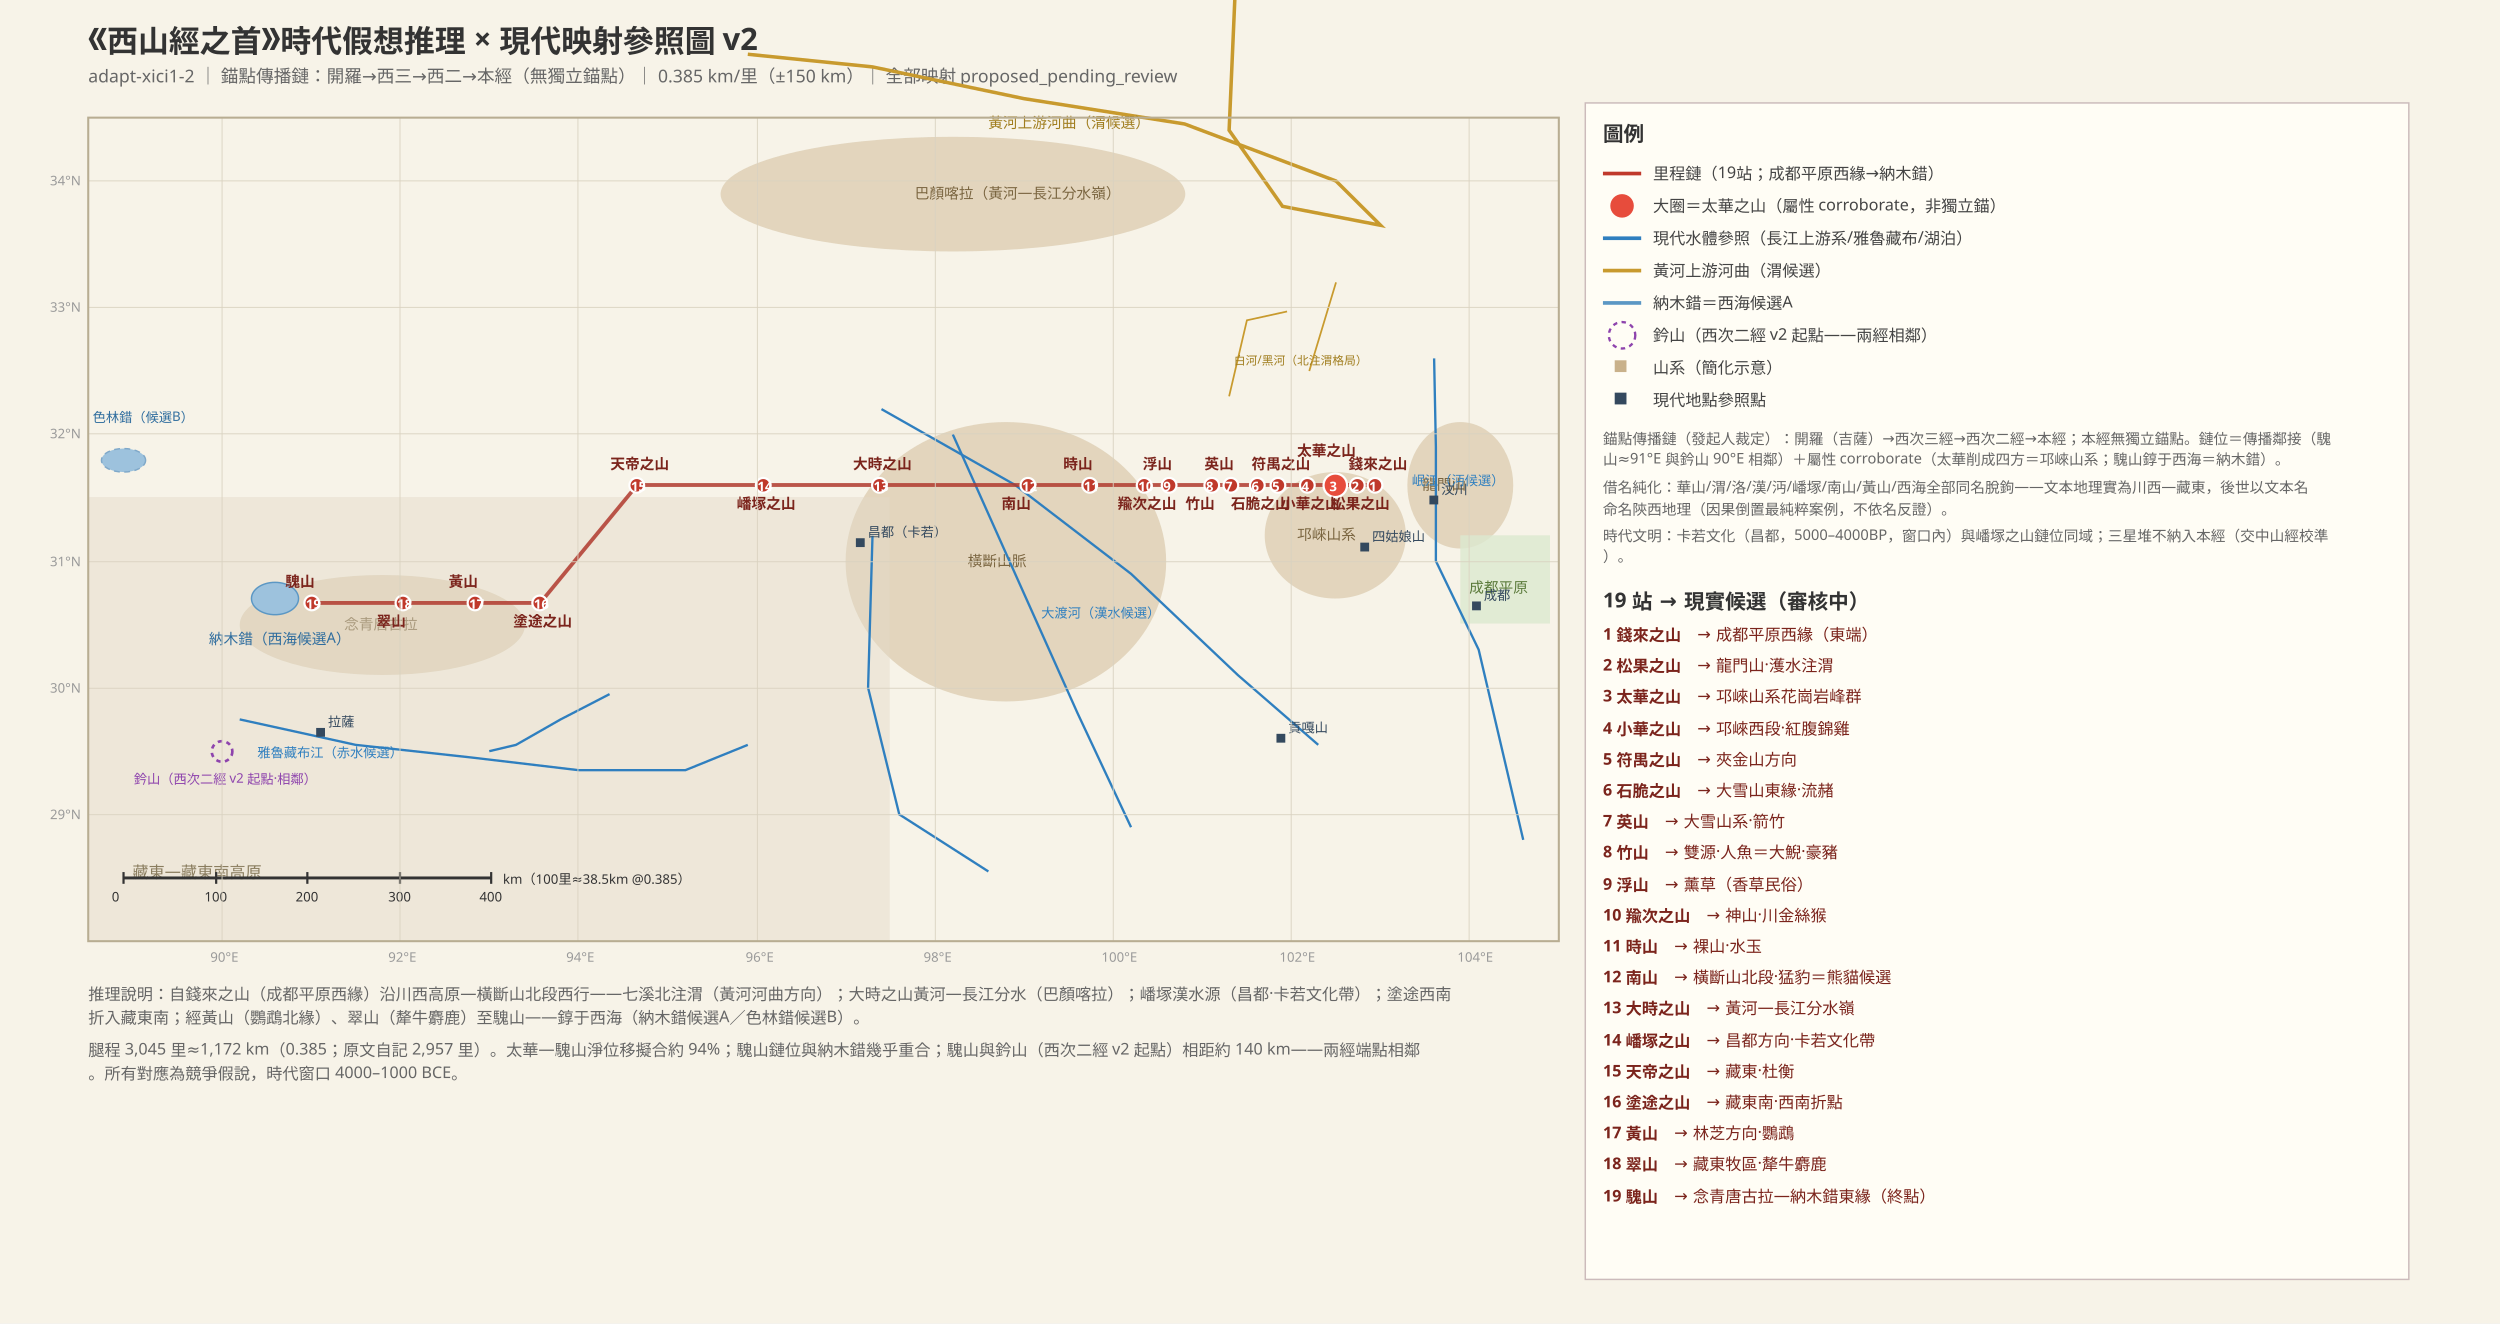
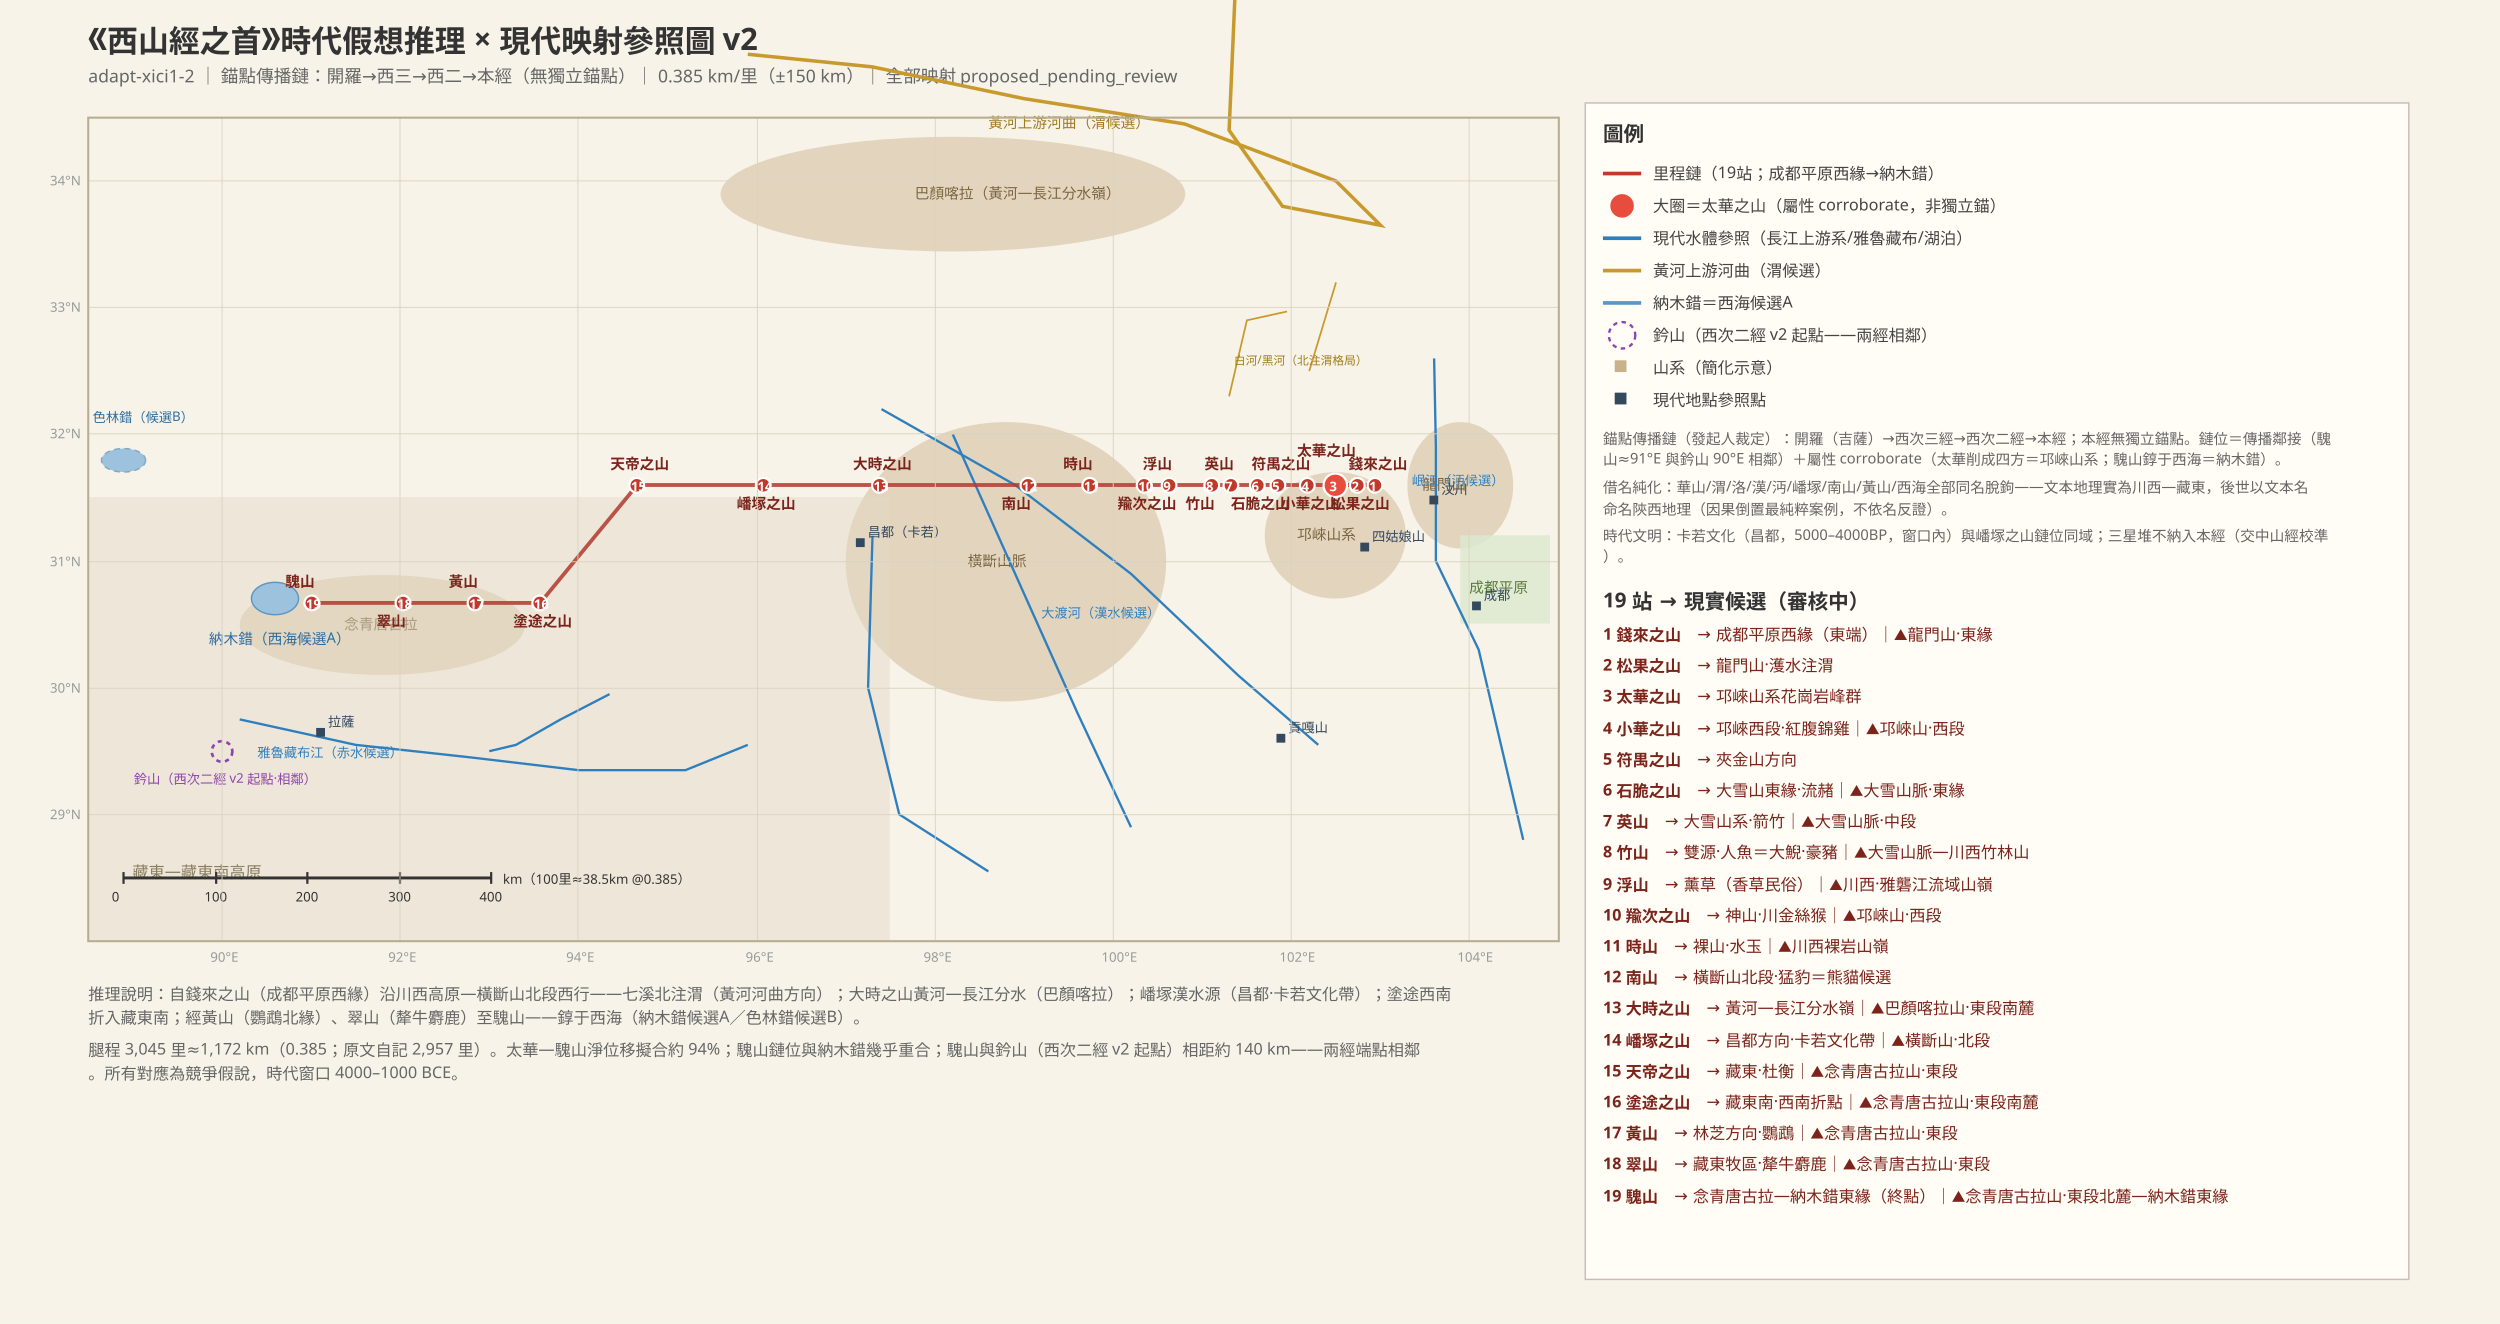
<svg xmlns="http://www.w3.org/2000/svg" width="1700" height="900" font-family="PingFang SC, Hiragino Sans GB, Microsoft YaHei, sans-serif">
  <rect x="0" y="0" width="1700" height="900" fill="#f7f3e8" />
  <defs>
    <marker id="arr" markerWidth="8" markerHeight="8" refX="7" refY="3" orient="auto">
      <path d="M0,0 L7,3 L0,6 Z" fill="#555" />
    </marker>
  </defs>
  <text x="60" y="34" font-size="21" font-weight="bold" fill="#333">《西山經之首》時代假想推理 × 現代映射參照圖 v2</text>
  <text x="60" y="56" font-size="12" fill="#666">adapt-xici1-2 ｜ 錨點傳播鏈：開羅→西三→西二→本經（無獨立錨點）｜ 0.385 km/里（±150 km）｜ 全部映射 proposed_pending_review</text>
  <ellipse cx="648" cy="132" rx="158" ry="39" fill="#c9b18a" opacity="0.45" />
  <text x="622" y="135" font-size="10" fill="#7a6540">巴顏喀拉（黃河—長江分水嶺）</text>
  <ellipse cx="684" cy="382" rx="109" ry="95" fill="#c9b18a" opacity="0.45" />
  <text x="658" y="385" font-size="10" fill="#7a6540">橫斷山脈</text>
  <ellipse cx="908" cy="364" rx="48" ry="43" fill="#c9b18a" opacity="0.45" />
  <text x="882" y="367" font-size="10" fill="#7a6540">邛崍山系</text>
  <ellipse cx="993" cy="330" rx="36" ry="43" fill="#c9b18a" opacity="0.45" />
  <text x="967" y="333" font-size="10" fill="#7a6540">龍門山</text>
  <ellipse cx="260" cy="425" rx="97" ry="34" fill="#c9b18a" opacity="0.45" />
  <text x="234" y="428" font-size="10" fill="#7a6540">念青唐古拉</text>
  <rect x="993" y="364" width="61" height="60" fill="#dce8cf" opacity="0.8" />
  <text x="999" y="403" font-size="10" fill="#5a7a3a">成都平原</text>
  <rect x="60" y="338" width="545" height="302" fill="#e2d9c8" opacity="0.45" />
  <text x="90" y="597" font-size="11" fill="#8a7d5f">藏東—藏東南高原</text>
  <ellipse cx="187" cy="407" rx="16" ry="11" fill="#9dc2dd" stroke="#5b97c4" />
  <text x="142" y="438" font-size="10" fill="#2f6d9e">納木錯（西海候選A）</text>
  <ellipse cx="84" cy="313" rx="15" ry="8" fill="#9dc2dd" stroke="#7fa8c9" stroke-dasharray="4 3" />
  <text x="63" y="287" font-size="9" fill="#2f6d9e">色林錯（候選B）</text>
  <polyline points="508.5,36.9 593.3,45.5 696.4,67.1 805.5,84.3 908.5,123.1 938.8,153.2 872.1,140.3 835.8,88.6 841.8,-49.2 908.5,-66.5 987.3,-54.4" fill="none" stroke="#c89a2e" stroke-width="2.4" />
  <text x="672" y="87" font-size="10" fill="#a07d1e">黃河上游河曲（渭候選）</text>
  <polyline points="835.8,269.5 847.9,217.8 875.2,211.8" fill="none" stroke="#c89a2e" stroke-width="1.2" />
  <polyline points="890.3,252.3 908.5,192.0" fill="none" stroke="#c89a2e" stroke-width="1.2" />
  <text x="839" y="248" font-size="8" fill="#a07d1e">白河/黑河（北注渭格局）</text>
  <polyline points="975.2,243.7 976.4,304.0 976.4,381.5 1005.5,441.8 1035.8,571.1" fill="none" stroke="#2f7fbf" stroke-width="1.6" />
  <polyline points="599.4,278.2 690.3,329.8 769.1,390.2 841.8,459.1 896.4,506.5" fill="none" stroke="#2f7fbf" stroke-width="1.6" />
  <polyline points="647.9,295.4 690.3,390.2 732.7,484.9 769.1,562.5" fill="none" stroke="#2f7fbf" stroke-width="1.6" />
  <polyline points="593.3,364.3 590.3,467.7 611.5,553.8 672.1,592.6" fill="none" stroke="#2f7fbf" stroke-width="1.6" />
  <polyline points="163.0,489.2 241.8,506.5 320.6,515.1 393.3,523.7 466.1,523.7 508.5,506.5" fill="none" stroke="#2f7fbf" stroke-width="1.6" />
  <polyline points="414.5,472.0 381.2,489.2 350.9,506.5 332.7,510.8" fill="none" stroke="#2f7fbf" stroke-width="1.6" />
  <text x="960" y="330" font-size="9" fill="#2f7fbf">岷江（沔候選）</text>
  <text x="708" y="420" font-size="9" fill="#2f7fbf">大渡河（漢水候選）</text>
  <text x="175" y="515" font-size="9" fill="#2f7fbf">雅魯藏布江（赤水候選）</text>
  <circle cx="151" cy="511" r="7" fill="none" stroke="#8e44ad" stroke-width="1.8" stroke-dasharray="3 3" />
  <text x="91" y="533" font-size="9" fill="#8e44ad">鈐山（西次二經 v2 起點·相鄰）</text>
  <polyline points="934.5,329.8 923.0,329.8 908.5,329.8 889.1,329.8 869.1,329.8 854.5,329.8 837.0,329.8 824.2,329.8 794.5,329.8 777.6,329.8 740.6,329.8 698.8,329.8 598.2,329.8 519.4,329.8 433.3,329.8 367.3,410.0 323.0,410.0 273.9,410.0 212.1,410.0" fill="none" stroke="#b03a2e" stroke-width="2.6" opacity="0.85" />
  <circle cx="935" cy="330" r="5" fill="#c0392b" stroke="#fff" stroke-width="1.5" />
  <text x="931" y="334" font-size="9" fill="#fff" font-weight="bold">1</text>
  <text x="917" y="319" font-size="10" fill="#7b241c" font-weight="bold">錢來之山</text>
  <circle cx="923" cy="330" r="5" fill="#c0392b" stroke="#fff" stroke-width="1.5" />
  <text x="919" y="334" font-size="9" fill="#fff" font-weight="bold">2</text>
  <text x="905" y="346" font-size="10" fill="#7b241c" font-weight="bold">松果之山</text>
  <circle cx="908" cy="330" r="8" fill="#e74c3c" stroke="#fff" stroke-width="1.5" />
  <text x="904" y="334" font-size="9" fill="#fff" font-weight="bold">3</text>
  <text x="882" y="310" font-size="10" fill="#7b241c" font-weight="bold">太華之山</text>
  <circle cx="889" cy="330" r="5" fill="#c0392b" stroke="#fff" stroke-width="1.5" />
  <text x="885" y="334" font-size="9" fill="#fff" font-weight="bold">4</text>
  <text x="871" y="346" font-size="10" fill="#7b241c" font-weight="bold">小華之山</text>
  <circle cx="869" cy="330" r="5" fill="#c0392b" stroke="#fff" stroke-width="1.5" />
  <text x="865" y="334" font-size="9" fill="#fff" font-weight="bold">5</text>
  <text x="851" y="319" font-size="10" fill="#7b241c" font-weight="bold">符禺之山</text>
  <circle cx="855" cy="330" r="5" fill="#c0392b" stroke="#fff" stroke-width="1.5" />
  <text x="851" y="334" font-size="9" fill="#fff" font-weight="bold">6</text>
  <text x="837" y="346" font-size="10" fill="#7b241c" font-weight="bold">石脆之山</text>
  <circle cx="837" cy="330" r="5" fill="#c0392b" stroke="#fff" stroke-width="1.5" />
  <text x="833" y="334" font-size="9" fill="#fff" font-weight="bold">7</text>
  <text x="819" y="319" font-size="10" fill="#7b241c" font-weight="bold">英山</text>
  <circle cx="824" cy="330" r="5" fill="#c0392b" stroke="#fff" stroke-width="1.5" />
  <text x="820" y="334" font-size="9" fill="#fff" font-weight="bold">8</text>
  <text x="806" y="346" font-size="10" fill="#7b241c" font-weight="bold">竹山</text>
  <circle cx="795" cy="330" r="5" fill="#c0392b" stroke="#fff" stroke-width="1.5" />
  <text x="791" y="334" font-size="9" fill="#fff" font-weight="bold">9</text>
  <text x="777" y="319" font-size="10" fill="#7b241c" font-weight="bold">浮山</text>
  <circle cx="778" cy="330" r="5" fill="#c0392b" stroke="#fff" stroke-width="1.5" />
  <text x="774" y="334" font-size="9" fill="#fff" font-weight="bold">10</text>
  <text x="760" y="346" font-size="10" fill="#7b241c" font-weight="bold">羭次之山</text>
  <circle cx="741" cy="330" r="5" fill="#c0392b" stroke="#fff" stroke-width="1.5" />
  <text x="737" y="334" font-size="9" fill="#fff" font-weight="bold">11</text>
  <text x="723" y="319" font-size="10" fill="#7b241c" font-weight="bold">時山</text>
  <circle cx="699" cy="330" r="5" fill="#c0392b" stroke="#fff" stroke-width="1.5" />
  <text x="695" y="334" font-size="9" fill="#fff" font-weight="bold">12</text>
  <text x="681" y="346" font-size="10" fill="#7b241c" font-weight="bold">南山</text>
  <circle cx="598" cy="330" r="5" fill="#c0392b" stroke="#fff" stroke-width="1.5" />
  <text x="594" y="334" font-size="9" fill="#fff" font-weight="bold">13</text>
  <text x="580" y="319" font-size="10" fill="#7b241c" font-weight="bold">大時之山</text>
  <circle cx="519" cy="330" r="5" fill="#c0392b" stroke="#fff" stroke-width="1.5" />
  <text x="515" y="334" font-size="9" fill="#fff" font-weight="bold">14</text>
  <text x="501" y="346" font-size="10" fill="#7b241c" font-weight="bold">嶓塚之山</text>
  <circle cx="433" cy="330" r="5" fill="#c0392b" stroke="#fff" stroke-width="1.5" />
  <text x="429" y="334" font-size="9" fill="#fff" font-weight="bold">15</text>
  <text x="415" y="319" font-size="10" fill="#7b241c" font-weight="bold">天帝之山</text>
  <circle cx="367" cy="410" r="5" fill="#c0392b" stroke="#fff" stroke-width="1.5" />
  <text x="363" y="414" font-size="9" fill="#fff" font-weight="bold">16</text>
  <text x="349" y="426" font-size="10" fill="#7b241c" font-weight="bold">塗途之山</text>
  <circle cx="323" cy="410" r="5" fill="#c0392b" stroke="#fff" stroke-width="1.5" />
  <text x="319" y="414" font-size="9" fill="#fff" font-weight="bold">17</text>
  <text x="305" y="399" font-size="10" fill="#7b241c" font-weight="bold">黃山</text>
  <circle cx="274" cy="410" r="5" fill="#c0392b" stroke="#fff" stroke-width="1.5" />
  <text x="270" y="414" font-size="9" fill="#fff" font-weight="bold">18</text>
  <text x="256" y="426" font-size="10" fill="#7b241c" font-weight="bold">翠山</text>
  <circle cx="212" cy="410" r="5" fill="#c0392b" stroke="#fff" stroke-width="1.5" />
  <text x="208" y="414" font-size="9" fill="#fff" font-weight="bold">19</text>
  <text x="194" y="399" font-size="10" fill="#7b241c" font-weight="bold">騩山</text>
  <rect x="1001" y="409" width="6" height="6" fill="#34495e" />
  <text x="1009" y="408" font-size="9" fill="#34495e">成都</text>
  <rect x="215" y="495" width="6" height="6" fill="#34495e" />
  <text x="223" y="494" font-size="9" fill="#34495e">拉薩</text>
  <rect x="582" y="366" width="6" height="6" fill="#34495e" />
  <text x="590" y="365" font-size="9" fill="#34495e">昌都（卡若）</text>
  <rect x="972" y="337" width="6" height="6" fill="#34495e" />
  <text x="980" y="336" font-size="9" fill="#34495e">汶川</text>
  <rect x="925" y="369" width="6" height="6" fill="#34495e" />
  <text x="933" y="368" font-size="9" fill="#34495e">四姑娘山</text>
  <rect x="868" y="499" width="6" height="6" fill="#34495e" />
  <text x="876" y="498" font-size="9" fill="#34495e">貢嘎山</text>
  <line x1="84" y1="597" x2="334" y2="597" stroke="#333" stroke-width="2" />
  <line x1="84" y1="593" x2="84" y2="601" stroke="#333" stroke-width="1.5" />
  <text x="76" y="613" font-size="9" fill="#333">0</text>
  <line x1="147" y1="593" x2="147" y2="601" stroke="#333" stroke-width="1.5" />
  <text x="139" y="613" font-size="9" fill="#333">100</text>
  <line x1="209" y1="593" x2="209" y2="601" stroke="#333" stroke-width="1.5" />
  <text x="201" y="613" font-size="9" fill="#333">200</text>
  <line x1="272" y1="593" x2="272" y2="601" stroke="#333" stroke-width="1.5" />
  <text x="264" y="613" font-size="9" fill="#333">300</text>
  <line x1="334" y1="593" x2="334" y2="601" stroke="#333" stroke-width="1.5" />
  <text x="326" y="613" font-size="9" fill="#333">400</text>
  <text x="342" y="601" font-size="9" fill="#333">km（100里≈38.5km @0.385）</text>
  <line x1="151" y1="640" x2="151" y2="80" stroke="#d9d2c0" stroke-width="0.6" />
  <text x="143" y="654" font-size="9" fill="#999">90°E</text>
  <line x1="272" y1="640" x2="272" y2="80" stroke="#d9d2c0" stroke-width="0.6" />
  <text x="264" y="654" font-size="9" fill="#999">92°E</text>
  <line x1="393" y1="640" x2="393" y2="80" stroke="#d9d2c0" stroke-width="0.6" />
  <text x="385" y="654" font-size="9" fill="#999">94°E</text>
  <line x1="515" y1="640" x2="515" y2="80" stroke="#d9d2c0" stroke-width="0.6" />
  <text x="507" y="654" font-size="9" fill="#999">96°E</text>
  <line x1="636" y1="640" x2="636" y2="80" stroke="#d9d2c0" stroke-width="0.6" />
  <text x="628" y="654" font-size="9" fill="#999">98°E</text>
  <line x1="757" y1="640" x2="757" y2="80" stroke="#d9d2c0" stroke-width="0.6" />
  <text x="749" y="654" font-size="9" fill="#999">100°E</text>
  <line x1="878" y1="640" x2="878" y2="80" stroke="#d9d2c0" stroke-width="0.6" />
  <text x="870" y="654" font-size="9" fill="#999">102°E</text>
  <line x1="999" y1="640" x2="999" y2="80" stroke="#d9d2c0" stroke-width="0.6" />
  <text x="991" y="654" font-size="9" fill="#999">104°E</text>
  <line x1="60" y1="554" x2="1060" y2="554" stroke="#d9d2c0" stroke-width="0.6" />
  <text x="34" y="557" font-size="9" fill="#999">29°N</text>
  <line x1="60" y1="468" x2="1060" y2="468" stroke="#d9d2c0" stroke-width="0.6" />
  <text x="34" y="471" font-size="9" fill="#999">30°N</text>
  <line x1="60" y1="382" x2="1060" y2="382" stroke="#d9d2c0" stroke-width="0.6" />
  <text x="34" y="385" font-size="9" fill="#999">31°N</text>
  <line x1="60" y1="295" x2="1060" y2="295" stroke="#d9d2c0" stroke-width="0.6" />
  <text x="34" y="298" font-size="9" fill="#999">32°N</text>
  <line x1="60" y1="209" x2="1060" y2="209" stroke="#d9d2c0" stroke-width="0.6" />
  <text x="34" y="212" font-size="9" fill="#999">33°N</text>
  <line x1="60" y1="123" x2="1060" y2="123" stroke="#d9d2c0" stroke-width="0.6" />
  <text x="34" y="126" font-size="9" fill="#999">34°N</text>
  <rect x="60" y="80" width="1000" height="560" fill="none" stroke="#b8ad92" stroke-width="1.4" />
  <rect x="1078" y="70" width="560" height="800" fill="#fffdf5" stroke="#cbb" />
  <text x="1090" y="96" font-size="14" font-weight="bold" fill="#333">圖例</text>
  <line x1="1090" y1="118" x2="1116" y2="118" stroke="#c0392b" stroke-width="2.5" />
  <text x="1124" y="122" font-size="11" fill="#444">里程鏈（19站；成都平原西緣→納木錯）</text>
  <circle cx="1103" cy="140" r="8" fill="#e74c3c" />
  <text x="1124" y="144" font-size="11" fill="#444">大圈＝太華之山（屬性 corroborate，非獨立錨）</text>
  <line x1="1090" y1="162" x2="1116" y2="162" stroke="#2f7fbf" stroke-width="2.5" />
  <text x="1124" y="166" font-size="11" fill="#444">現代水體參照（長江上游系/雅魯藏布/湖泊）</text>
  <line x1="1090" y1="184" x2="1116" y2="184" stroke="#c89a2e" stroke-width="2.5" />
  <text x="1124" y="188" font-size="11" fill="#444">黃河上游河曲（渭候選）</text>
  <line x1="1090" y1="206" x2="1116" y2="206" stroke="#5b97c4" stroke-width="2.5" />
  <text x="1124" y="210" font-size="11" fill="#444">納木錯＝西海候選A</text>
  <circle cx="1103" cy="228" r="9" fill="none" stroke="#8e44ad" stroke-width="1.6" stroke-dasharray="3 3" />
  <text x="1124" y="232" font-size="11" fill="#444">鈐山（西次二經 v2 起點——兩經相鄰）</text>
  <rect x="1098" y="245" width="8" height="8" fill="#c9b18a" />
  <text x="1124" y="254" font-size="11" fill="#444">山系（簡化示意）</text>
  <rect x="1098" y="267" width="8" height="8" fill="#34495e" />
  <text x="1124" y="276" font-size="11" fill="#444">現代地點參照點</text>
  <text x="1090" y="302" font-size="10" fill="#666">錨點傳播鏈（發起人裁定）：開羅（吉薩）→西次三經→西次二經→本經；本經無獨立錨點。鏈位＝傳播鄰接（騩</text>
  <text x="1090" y="316" font-size="10" fill="#666">山≈91°E 與鈐山 90°E 相鄰）＋屬性 corroborate（太華削成四方＝邛崍山系；騩山錞于西海＝納木錯）。</text>
  <text x="1090" y="335" font-size="10" fill="#666">借名純化：華山/渭/洛/漢/沔/嶓塚/南山/黃山/西海全部同名脫鉤——文本地理實為川西—藏東，後世以文本名</text>
  <text x="1090" y="350" font-size="10" fill="#666">命名陝西地理（因果倒置最純粹案例，不依名反證）。</text>
  <text x="1090" y="368" font-size="10" fill="#666">時代文明：卡若文化（昌都，5000–4000BP，窗口內）與嶓塚之山鏈位同域；三星堆不納入本經（交中山經校準</text>
  <text x="1090" y="382" font-size="10" fill="#666">）。</text>
  <text x="1090" y="413.0" font-size="14" font-weight="bold" fill="#333">19 站 → 現實候選（審核中）</text>
  <text x="1090" y="435" font-size="11" fill="#7b241c">
-     <tspan font-weight="bold"> 1 錢來之山</tspan>　→ 成都平原西緣（東端）</text>
+     <tspan font-weight="bold"> 1 錢來之山</tspan>　→ 成都平原西緣（東端）｜⛰龍門山·東緣</text>
  <text x="1090" y="456" font-size="11" fill="#7b241c">
    <tspan font-weight="bold"> 2 松果之山</tspan>　→ 龍門山·濩水注渭</text>
  <text x="1090" y="477" font-size="11" fill="#7b241c">
    <tspan font-weight="bold"> 3 太華之山</tspan>　→ 邛崍山系花崗岩峰群</text>
  <text x="1090" y="499" font-size="11" fill="#7b241c">
-     <tspan font-weight="bold"> 4 小華之山</tspan>　→ 邛崍西段·紅腹錦雞</text>
+     <tspan font-weight="bold"> 4 小華之山</tspan>　→ 邛崍西段·紅腹錦雞｜⛰邛崍山·西段</text>
  <text x="1090" y="520" font-size="11" fill="#7b241c">
    <tspan font-weight="bold"> 5 符禺之山</tspan>　→ 夾金山方向</text>
  <text x="1090" y="541" font-size="11" fill="#7b241c">
-     <tspan font-weight="bold"> 6 石脆之山</tspan>　→ 大雪山東緣·流赭</text>
+     <tspan font-weight="bold"> 6 石脆之山</tspan>　→ 大雪山東緣·流赭｜⛰大雪山脈·東緣</text>
  <text x="1090" y="562" font-size="11" fill="#7b241c">
-     <tspan font-weight="bold"> 7 英山</tspan>　→ 大雪山系·箭竹</text>
+     <tspan font-weight="bold"> 7 英山</tspan>　→ 大雪山系·箭竹｜⛰大雪山脈·中段</text>
  <text x="1090" y="583" font-size="11" fill="#7b241c">
-     <tspan font-weight="bold"> 8 竹山</tspan>　→ 雙源·人魚＝大鯢·豪豬</text>
+     <tspan font-weight="bold"> 8 竹山</tspan>　→ 雙源·人魚＝大鯢·豪豬｜⛰大雪山脈—川西竹林山</text>
  <text x="1090" y="605" font-size="11" fill="#7b241c">
-     <tspan font-weight="bold"> 9 浮山</tspan>　→ 薰草（香草民俗）</text>
+     <tspan font-weight="bold"> 9 浮山</tspan>　→ 薰草（香草民俗）｜⛰川西·雅礱江流域山嶺</text>
  <text x="1090" y="626" font-size="11" fill="#7b241c">
-     <tspan font-weight="bold">10 羭次之山</tspan>　→ 神山·川金絲猴</text>
+     <tspan font-weight="bold">10 羭次之山</tspan>　→ 神山·川金絲猴｜⛰邛崍山·西段</text>
  <text x="1090" y="647" font-size="11" fill="#7b241c">
-     <tspan font-weight="bold">11 時山</tspan>　→ 裸山·水玉</text>
+     <tspan font-weight="bold">11 時山</tspan>　→ 裸山·水玉｜⛰川西裸岩山嶺</text>
  <text x="1090" y="668" font-size="11" fill="#7b241c">
    <tspan font-weight="bold">12 南山</tspan>　→ 橫斷山北段·猛豹＝熊貓候選</text>
  <text x="1090" y="689" font-size="11" fill="#7b241c">
-     <tspan font-weight="bold">13 大時之山</tspan>　→ 黃河—長江分水嶺</text>
+     <tspan font-weight="bold">13 大時之山</tspan>　→ 黃河—長江分水嶺｜⛰巴顏喀拉山·東段南麓</text>
  <text x="1090" y="711" font-size="11" fill="#7b241c">
-     <tspan font-weight="bold">14 嶓塚之山</tspan>　→ 昌都方向·卡若文化帶</text>
+     <tspan font-weight="bold">14 嶓塚之山</tspan>　→ 昌都方向·卡若文化帶｜⛰橫斷山·北段</text>
  <text x="1090" y="732" font-size="11" fill="#7b241c">
-     <tspan font-weight="bold">15 天帝之山</tspan>　→ 藏東·杜衡</text>
+     <tspan font-weight="bold">15 天帝之山</tspan>　→ 藏東·杜衡｜⛰念青唐古拉山·東段</text>
  <text x="1090" y="753" font-size="11" fill="#7b241c">
-     <tspan font-weight="bold">16 塗途之山</tspan>　→ 藏東南·西南折點</text>
+     <tspan font-weight="bold">16 塗途之山</tspan>　→ 藏東南·西南折點｜⛰念青唐古拉山·東段南麓</text>
  <text x="1090" y="774" font-size="11" fill="#7b241c">
-     <tspan font-weight="bold">17 黃山</tspan>　→ 林芝方向·鸚鵡</text>
+     <tspan font-weight="bold">17 黃山</tspan>　→ 林芝方向·鸚鵡｜⛰念青唐古拉山·東段</text>
  <text x="1090" y="795" font-size="11" fill="#7b241c">
-     <tspan font-weight="bold">18 翠山</tspan>　→ 藏東牧區·犛牛麝鹿</text>
+     <tspan font-weight="bold">18 翠山</tspan>　→ 藏東牧區·犛牛麝鹿｜⛰念青唐古拉山·東段</text>
  <text x="1090" y="817" font-size="11" fill="#7b241c">
-     <tspan font-weight="bold">19 騩山</tspan>　→ 念青唐古拉—納木錯東緣（終點）</text>
+     <tspan font-weight="bold">19 騩山</tspan>　→ 念青唐古拉—納木錯東緣（終點）｜⛰念青唐古拉山·東段北麓—納木錯東緣</text>
  <text x="60" y="680" font-size="11" fill="#666">推理說明：自錢來之山（成都平原西緣）沿川西高原—橫斷山北段西行——七溪北注渭（黃河河曲方向）；大時之山黃河—長江分水（巴顏喀拉）；嶓塚漢水源（昌都·卡若文化帶）；塗途西南</text>
  <text x="60" y="696" font-size="11" fill="#666">折入藏東南；經黃山（鸚鵡北緣）、翠山（犛牛麝鹿）至騩山——錞于西海（納木錯候選A／色林錯候選B）。</text>
  <text x="60" y="718" font-size="11" fill="#666">腿程 3,045 里≈1,172 km（0.385；原文自記 2,957 里）。太華—騩山淨位移擬合約 94%；騩山鏈位與納木錯幾乎重合；騩山與鈐山（西次二經 v2 起點）相距約 140 km——兩經端點相鄰</text>
  <text x="60" y="734" font-size="11" fill="#666">。所有對應為競爭假說，時代窗口 4000–1000 BCE。</text>
</svg>
